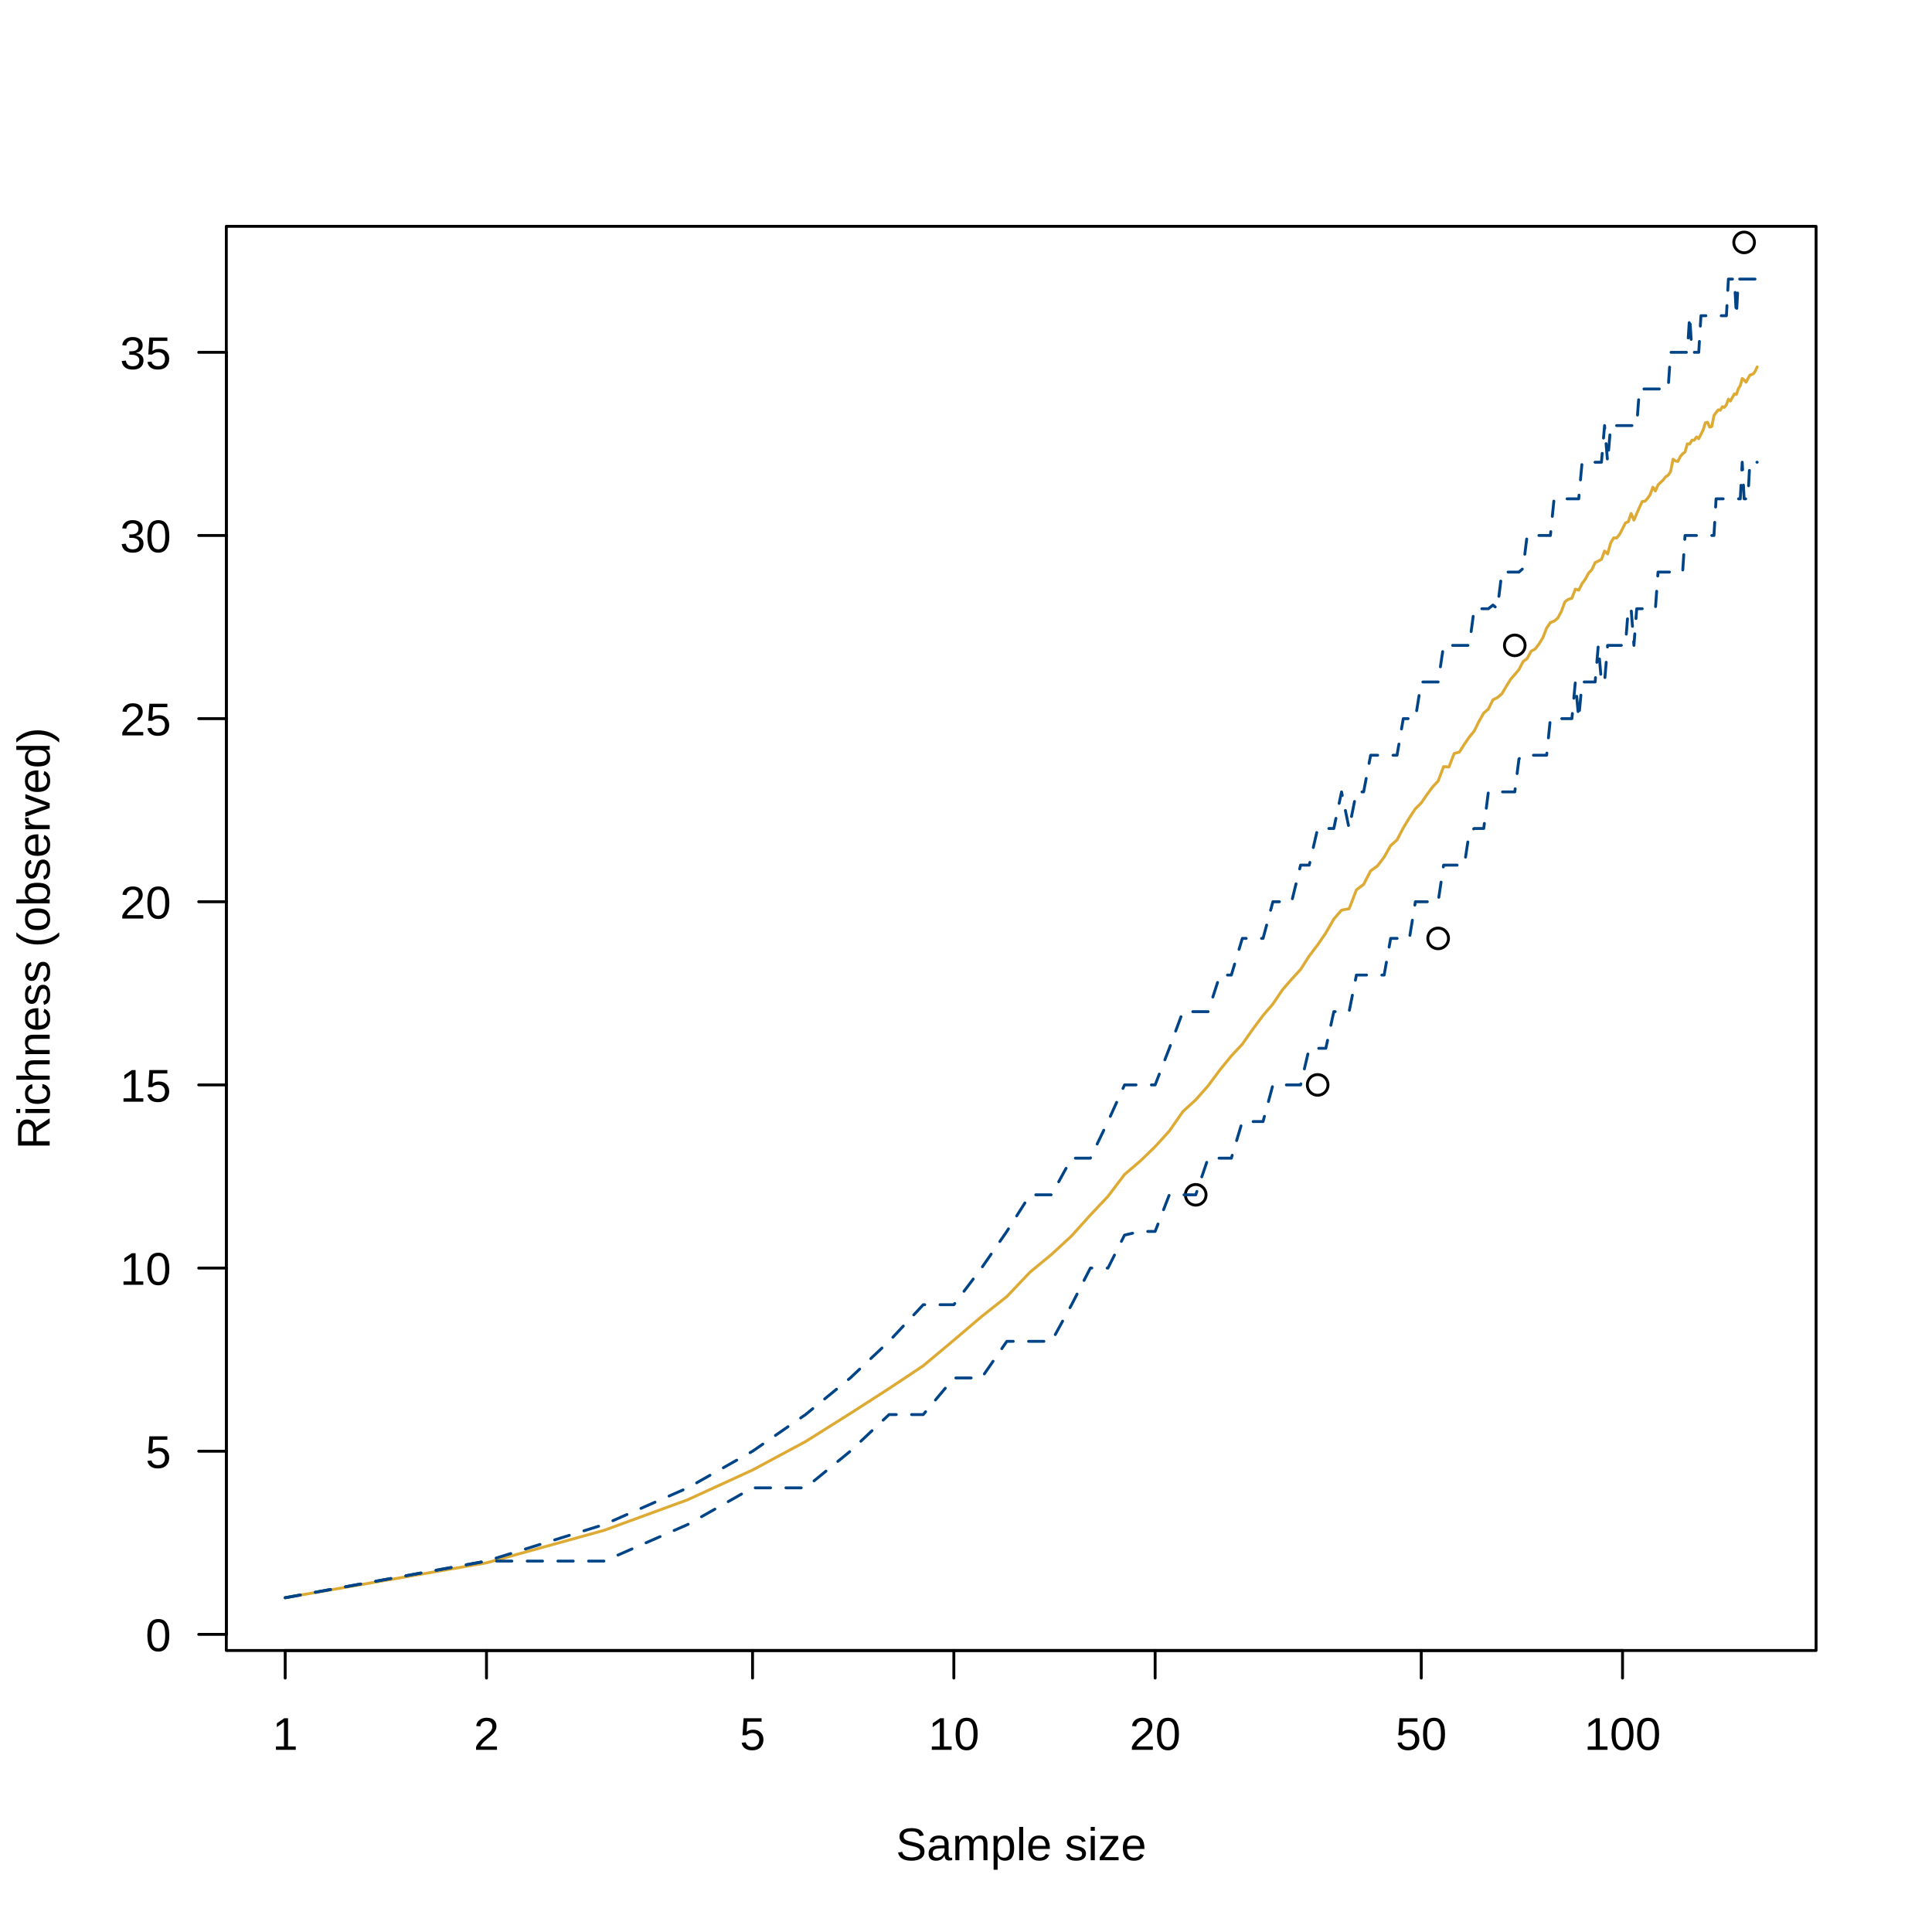
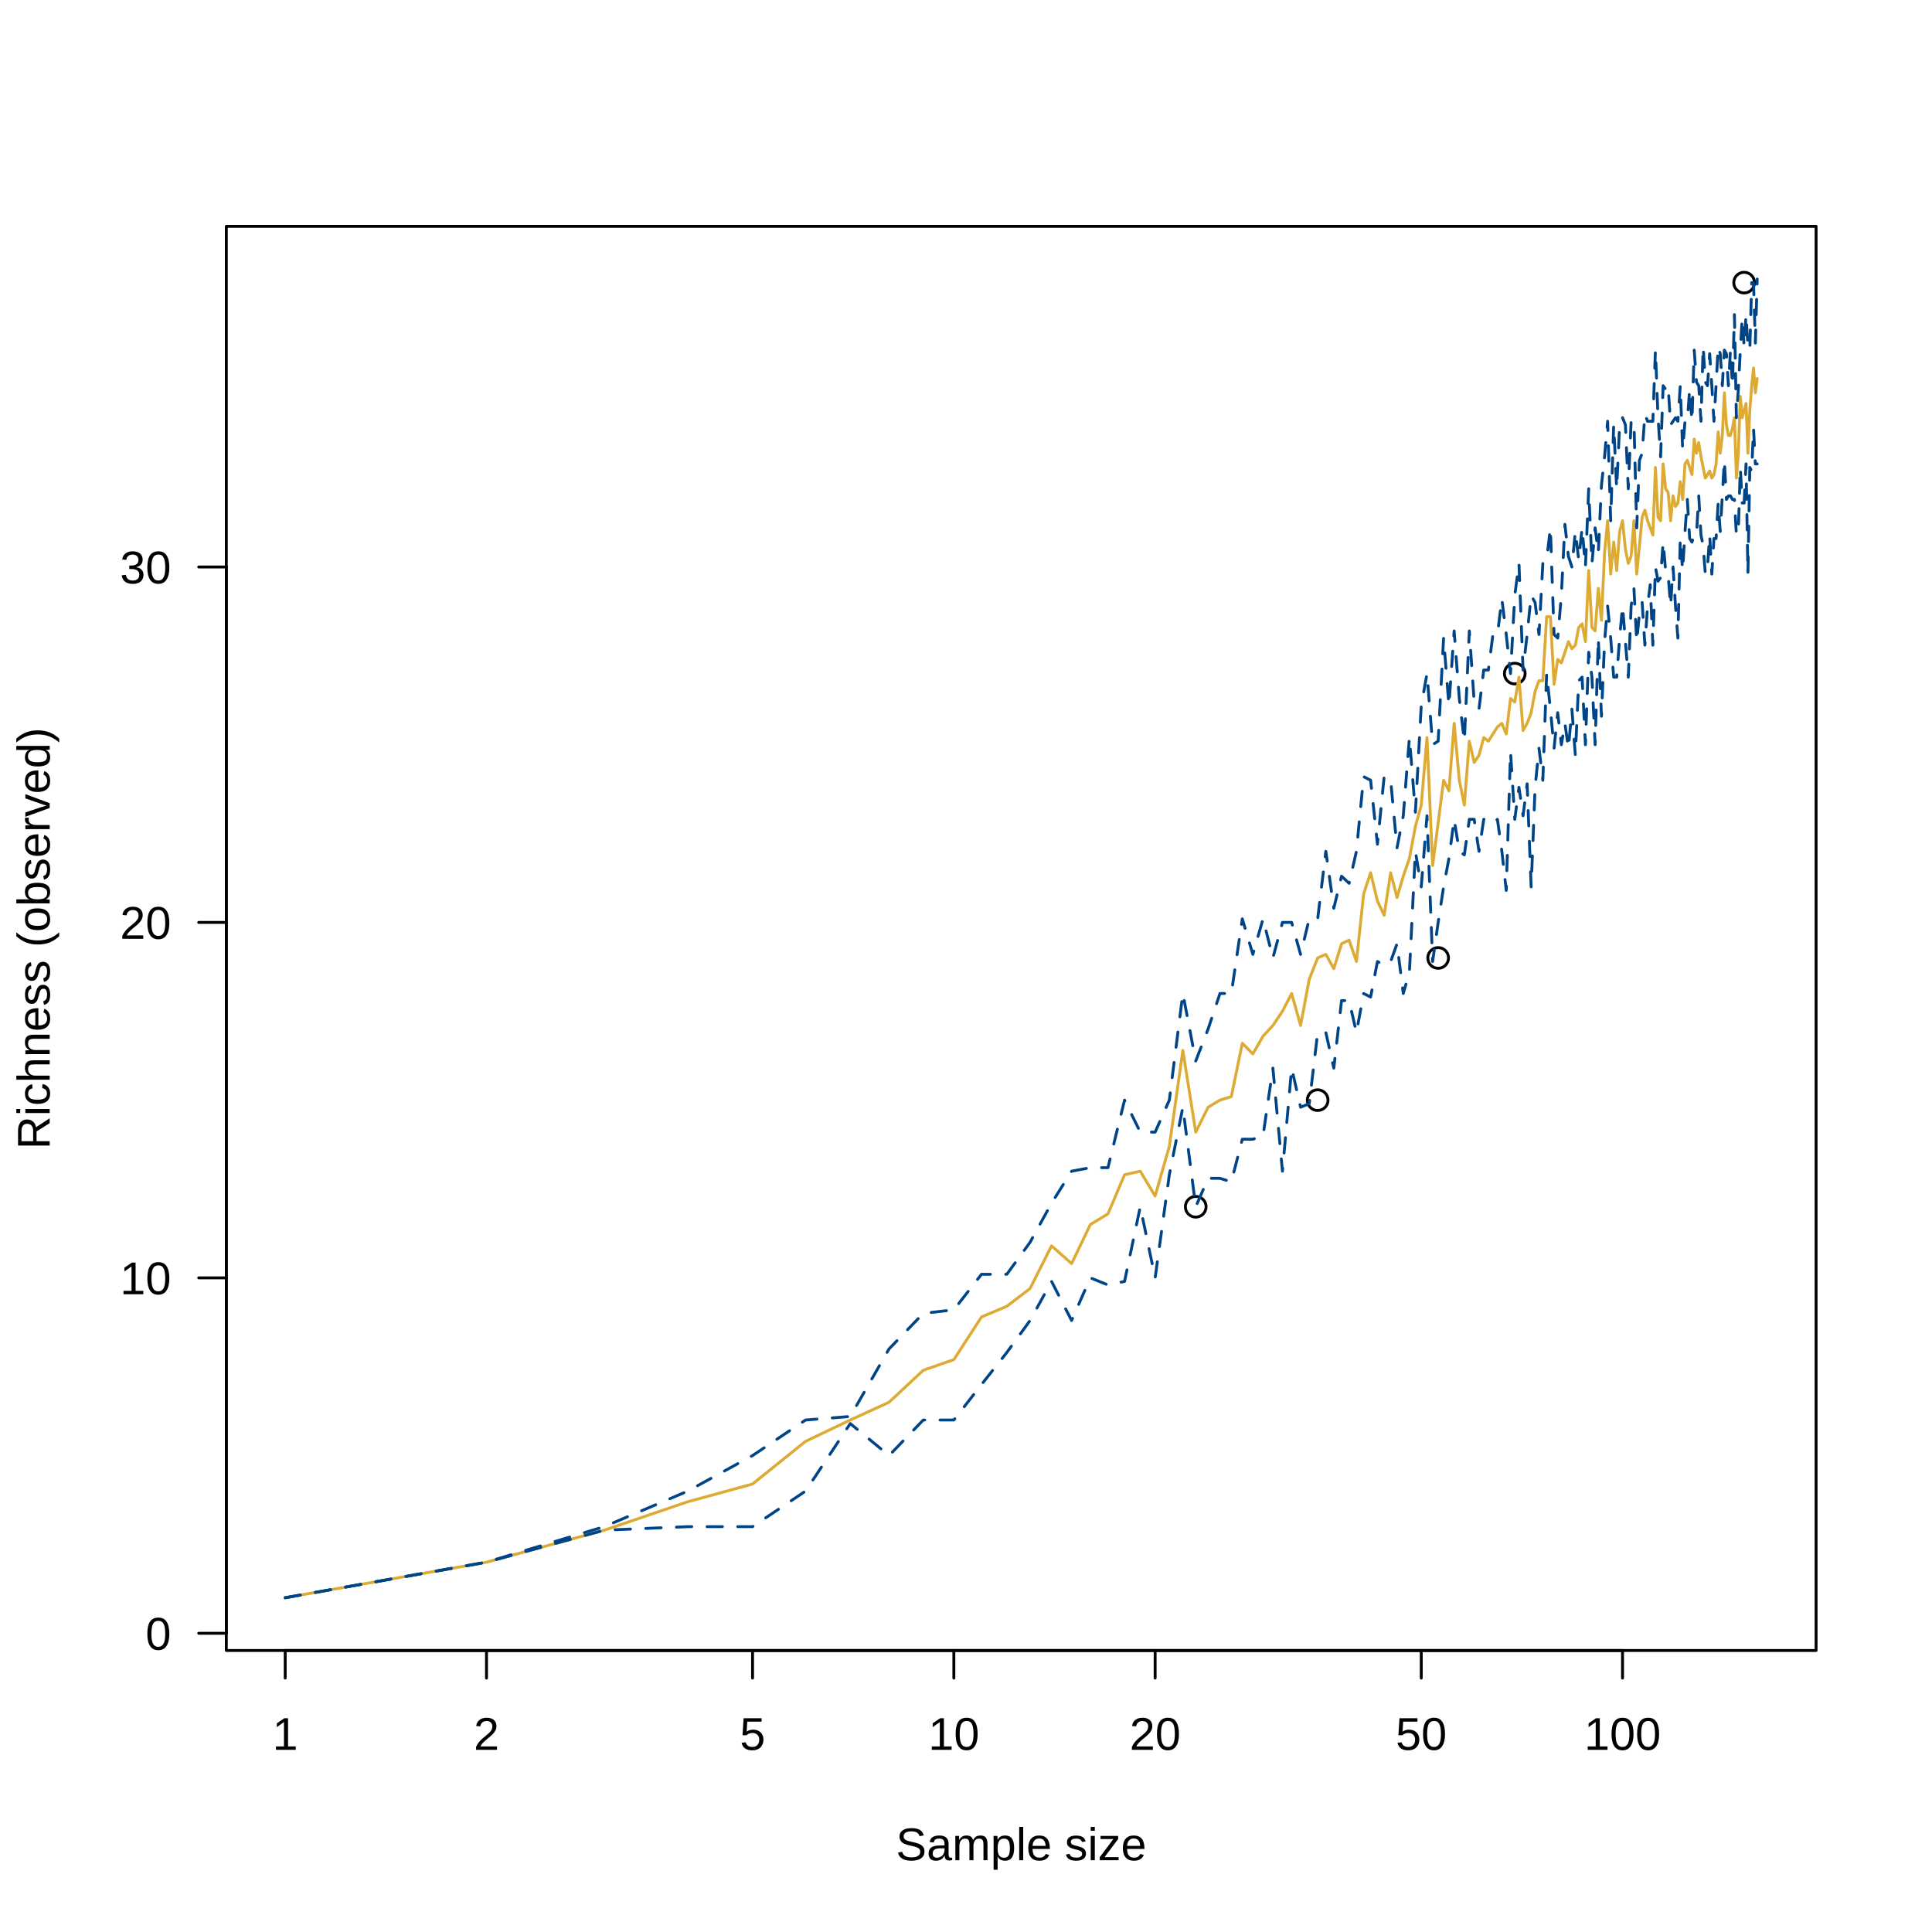
<svg xmlns="http://www.w3.org/2000/svg" class="svglite" width="504.00pt" height="504.00pt" viewBox="0 0 504.00 504.00">
  <defs>
    <style type="text/css">
    .svglite line, .svglite polyline, .svglite polygon, .svglite path, .svglite rect, .svglite circle {
      fill: none;
      stroke: #000000;
      stroke-linecap: round;
      stroke-linejoin: round;
      stroke-miterlimit: 10.00;
    }
    .svglite text {
      white-space: pre;
    }
  </style>
  </defs>
  <rect width="100%" height="100%" style="stroke: none; fill: #FFFFFF;" />
  <defs>
    <clipPath id="cpMC4wMHw1MDQuMDB8MC4wMHw1MDQuMDA=">
      <rect x="0.00" y="0.00" width="504.00" height="504.00" />
    </clipPath>
  </defs>
  <g clip-path="url(#cpMC4wMHw1MDQuMDB8MC4wMHw1MDQuMDA=)">
</g>
  <defs>
    <clipPath id="cpNTkuMDR8NDczLjc2fDU5LjA0fDQzMC41Ng==">
      <rect x="59.04" y="59.04" width="414.72" height="371.52" />
    </clipPath>
  </defs>
  <g clip-path="url(#cpNTkuMDR8NDczLjc2fDU5LjA0fDQzMC41Ng==)">
-     <circle cx="454.99" cy="63.24" r="2.70" style="stroke-width: 0.75;" />
-     <circle cx="395.16" cy="168.36" r="2.70" style="stroke-width: 0.75;" />
-     <circle cx="375.17" cy="244.80" r="2.70" style="stroke-width: 0.75;" />
-     <circle cx="343.74" cy="283.02" r="2.70" style="stroke-width: 0.75;" />
-     <circle cx="311.93" cy="311.69" r="2.70" style="stroke-width: 0.75;" />
-     <polyline points="74.40,416.80 126.91,407.69 157.63,399.20 179.42,391.23 196.32,383.48 210.14,376.06 221.81,368.73 231.93,362.22 240.85,356.28 248.83,349.60 256.05,343.46 262.65,338.23 268.71,331.86 274.32,327.23 279.55,322.40 284.44,316.96 289.03,312.10 293.36,306.38 297.46,302.88 301.34,299.12 305.04,295.06 308.57,289.97 311.93,286.91 315.16,283.25 318.25,279.09 321.22,275.45 324.08,272.39 326.83,268.47 329.49,264.90 332.06,261.91 334.55,258.21 336.95,255.45 339.28,252.90 341.54,249.37 343.74,246.47 345.87,243.37 347.95,239.75 349.97,237.42 351.94,237.06 353.85,232.13 355.73,230.70 357.55,227.19 359.33,225.90 361.08,223.59 362.78,220.58 364.44,219.11 366.07,215.98 367.67,213.34 369.23,210.97 370.76,209.46 372.26,207.26 373.73,205.27 375.17,203.75 376.59,199.98 377.98,200.09 379.34,196.56 380.69,196.21 382.00,194.15 383.30,192.27 384.57,190.72 385.82,188.19 387.06,186.00 388.27,184.98 389.46,182.56 390.63,181.98 391.79,180.99 392.93,179.07 394.05,177.23 395.16,175.96 396.25,174.67 397.32,172.59 398.38,171.80 399.43,169.87 400.46,169.32 401.48,167.99 402.48,166.36 403.47,163.85 404.45,162.40 405.41,162.04 406.36,161.27 407.31,159.50 408.24,156.98 409.15,156.35 410.06,156.05 410.96,153.69 411.84,153.96 412.72,152.24 413.59,151.04 414.44,149.47 415.29,148.57 416.12,146.76 416.95,146.37 417.77,145.93 418.58,143.74 419.38,144.49 420.18,141.62 420.96,140.30 421.74,140.34 422.51,139.38 423.27,137.91 424.02,136.42 424.77,136.11 425.51,133.94 426.24,135.69 426.97,133.98 427.68,132.37 428.39,130.83 429.10,130.77 429.80,130.01 430.49,129.01 431.18,127.09 431.85,128.09 432.53,126.48 433.20,125.84 433.86,125.23 434.51,124.38 435.16,123.99 435.81,123.00 436.45,119.79 437.08,120.26 437.71,120.37 438.33,119.10 438.95,118.37 439.57,117.92 440.17,115.78 440.78,115.85 441.38,114.82 441.97,114.85 442.56,113.99 443.15,114.45 443.73,113.27 444.30,112.18 444.87,110.31 445.44,110.15 446.00,111.43 446.56,111.24 447.12,108.40 447.67,107.63 448.22,106.92 448.76,107.02 449.30,106.10 449.83,106.28 450.37,105.59 450.89,104.13 451.42,104.62 451.94,103.66 452.46,102.75 452.97,102.90 453.48,101.40 453.99,100.59 454.49,98.72 454.99,99.14 455.49,99.71 455.98,98.78 456.47,97.88 456.96,97.70 457.44,97.49 457.92,96.77 458.40,95.71 " style="stroke-width: 0.75; stroke: #DDAA33;" />
-     <polyline points="74.40,416.80 126.91,407.24 157.63,407.24 179.42,397.69 196.32,388.13 210.14,388.13 221.81,378.58 231.93,369.02 240.85,369.02 248.83,359.47 256.05,359.47 262.65,349.91 268.71,349.91 274.32,349.91 279.55,340.36 284.44,330.80 289.03,330.80 293.36,322.20 297.46,321.24 301.34,321.24 305.04,311.69 308.57,311.69 311.93,311.69 315.16,302.13 318.25,302.13 321.22,302.13 324.08,292.58 326.83,292.58 329.49,292.58 332.06,283.02 334.55,283.02 336.95,283.02 339.28,283.02 341.54,273.47 343.74,273.47 345.87,273.47 347.95,263.91 349.97,263.91 351.94,263.91 353.85,254.36 355.73,254.36 357.55,254.36 359.33,254.36 361.08,254.36 362.78,244.80 364.44,244.80 366.07,244.80 367.67,244.80 369.23,235.24 370.76,235.24 372.26,235.24 373.73,235.24 375.17,235.24 376.59,225.69 377.98,225.69 379.34,225.69 380.69,225.69 382.00,225.69 383.30,217.09 384.57,216.13 385.82,216.13 387.06,216.13 388.27,206.58 389.46,206.58 390.63,206.58 391.79,206.58 392.93,206.58 394.05,206.58 395.16,206.58 396.25,197.98 397.32,197.02 398.38,197.02 399.43,197.02 400.46,197.02 401.48,197.02 402.48,197.02 403.47,197.02 404.45,187.47 405.41,187.47 406.36,187.47 407.31,187.47 408.24,187.47 409.15,187.47 410.06,187.47 410.96,177.91 411.84,187.47 412.72,177.91 413.59,177.91 414.44,177.91 415.29,177.91 416.12,177.91 416.95,168.36 417.77,177.91 418.58,177.91 419.38,168.36 420.18,168.36 420.96,168.36 421.74,168.36 422.51,168.36 423.27,168.36 424.02,168.36 424.77,158.80 425.51,158.80 426.24,168.36 426.97,158.80 427.68,158.80 428.39,158.80 429.10,158.80 429.80,158.80 430.49,158.80 431.18,158.80 431.85,158.80 432.53,149.24 433.20,149.24 433.86,149.24 434.51,149.24 435.16,149.24 435.81,149.24 436.45,149.24 437.08,149.24 437.71,149.24 438.33,149.24 438.95,149.24 439.57,139.69 440.17,139.69 440.78,139.69 441.38,139.69 441.97,139.69 442.56,139.69 443.15,139.69 443.73,139.69 444.30,139.69 444.87,139.69 445.44,139.69 446.00,139.69 446.56,139.69 447.12,139.69 447.67,130.13 448.22,130.13 448.76,130.13 449.30,130.13 449.83,130.13 450.37,130.13 450.89,130.13 451.42,130.13 451.94,130.13 452.46,130.13 452.97,130.13 453.48,130.13 453.99,130.13 454.49,120.58 454.99,130.13 455.49,130.13 455.98,130.13 456.47,120.58 456.96,120.58 457.44,120.58 457.92,120.58 458.40,120.58 " style="stroke-width: 0.75; stroke: #004488; stroke-dasharray: 4.00,4.00;" />
-     <polyline points="74.40,416.80 126.91,407.24 157.63,397.69 179.42,388.13 196.32,378.58 210.14,369.02 221.81,359.47 231.93,349.91 240.85,340.36 248.83,340.36 256.05,330.80 262.65,321.24 268.71,311.69 274.32,311.69 279.55,302.13 284.44,302.13 289.03,292.58 293.36,283.02 297.46,283.02 301.34,283.02 305.04,273.47 308.57,263.91 311.93,263.91 315.16,263.91 318.25,254.36 321.22,254.36 324.08,244.80 326.83,244.80 329.49,244.80 332.06,235.24 334.55,235.24 336.95,235.24 339.28,225.69 341.54,225.69 343.74,216.13 345.87,216.13 347.95,216.13 349.97,206.58 351.94,216.13 353.85,206.58 355.73,206.58 357.55,197.02 359.33,197.02 361.08,197.02 362.78,197.02 364.44,197.02 366.07,187.47 367.67,187.47 369.23,187.47 370.76,177.91 372.26,177.91 373.73,177.91 375.17,177.91 376.59,168.36 377.98,168.36 379.34,168.36 380.69,168.36 382.00,168.36 383.30,168.36 384.57,158.80 385.82,158.80 387.06,158.80 388.27,158.80 389.46,157.84 390.63,158.80 391.79,149.24 392.93,149.24 394.05,149.24 395.16,149.24 396.25,149.24 397.32,148.29 398.38,139.69 399.43,139.69 400.46,139.69 401.48,139.69 402.48,139.69 403.47,139.69 404.45,139.69 405.41,130.13 406.36,130.13 407.31,130.13 408.24,130.13 409.15,130.13 410.06,130.13 410.96,130.13 411.84,130.13 412.72,120.58 413.59,120.58 414.44,120.58 415.29,120.58 416.12,120.58 416.95,120.58 417.77,120.58 418.58,111.02 419.38,120.58 420.18,111.02 420.96,111.02 421.74,111.02 422.51,111.02 423.27,111.02 424.02,111.02 424.77,111.02 425.51,111.02 426.24,111.02 426.97,111.02 427.68,101.47 428.39,101.47 429.10,101.47 429.80,101.47 430.49,101.47 431.18,101.47 431.85,101.47 432.53,101.47 433.20,101.47 433.86,101.47 434.51,101.47 435.16,101.47 435.81,91.91 436.45,91.91 437.08,91.91 437.71,91.91 438.33,91.91 438.95,91.91 439.57,91.91 440.17,91.91 440.78,82.36 441.38,91.91 441.97,91.91 442.56,91.91 443.15,91.91 443.73,82.36 444.30,82.36 444.87,82.36 445.44,82.36 446.00,82.36 446.56,82.36 447.12,82.36 447.67,82.36 448.22,82.36 448.76,82.36 449.30,82.36 449.83,82.36 450.37,82.36 450.89,72.80 451.42,72.80 451.94,72.80 452.46,72.80 452.97,82.36 453.48,72.80 453.99,72.80 454.49,72.80 454.99,72.80 455.49,72.80 455.98,72.80 456.47,72.80 456.96,72.80 457.44,72.80 457.92,72.80 458.40,72.80 " style="stroke-width: 0.75; stroke: #004488; stroke-dasharray: 4.00,4.00;" />
+     <circle cx="454.99" cy="73.73" r="2.70" style="stroke-width: 0.75;" />
+     <circle cx="395.16" cy="175.72" r="2.70" style="stroke-width: 0.75;" />
+     <circle cx="375.17" cy="249.90" r="2.70" style="stroke-width: 0.75;" />
+     <circle cx="343.74" cy="286.99" r="2.70" style="stroke-width: 0.75;" />
+     <circle cx="311.93" cy="314.81" r="2.70" style="stroke-width: 0.75;" />
+     <polyline points="74.40,416.80 126.91,407.53 157.63,399.18 179.42,391.76 196.32,387.13 210.14,376.00 221.81,370.44 231.93,365.80 240.85,357.46 248.83,354.68 256.05,343.55 262.65,340.77 268.71,336.13 274.32,325.00 279.55,329.64 284.44,319.44 289.03,316.66 293.36,306.46 297.46,305.53 301.34,312.02 305.04,299.04 308.57,274.01 311.93,295.33 315.16,288.84 318.25,286.99 321.22,286.06 324.08,272.15 326.83,274.93 329.49,270.30 332.06,267.52 334.55,263.81 336.95,259.17 339.28,267.52 341.54,255.46 343.74,249.90 345.87,248.97 347.95,252.68 349.97,246.19 351.94,245.26 353.85,250.83 355.73,233.21 357.55,227.65 359.33,235.06 361.08,238.77 362.78,227.65 364.44,234.14 366.07,228.57 367.67,223.94 369.23,215.59 370.76,210.03 372.26,192.41 373.73,225.79 375.17,214.67 376.59,203.54 377.98,206.32 379.34,188.70 380.69,203.54 382.00,210.03 383.30,193.34 384.57,198.90 385.82,197.05 387.06,192.41 388.27,193.34 389.46,191.48 390.63,189.63 391.79,188.70 392.93,191.48 394.05,182.21 395.16,183.14 396.25,176.65 397.32,190.56 398.38,188.70 399.43,185.92 400.46,180.36 401.48,177.58 402.48,177.58 403.47,160.89 404.45,160.89 405.41,178.50 406.36,172.01 407.31,172.94 408.24,170.16 409.15,167.38 410.06,169.23 410.96,168.30 411.84,163.67 412.72,162.74 413.59,167.38 414.44,148.83 415.29,163.67 416.12,164.60 416.95,153.47 417.77,161.81 418.58,144.20 419.38,135.85 420.18,149.76 420.96,141.41 421.74,148.83 422.51,138.63 423.27,135.85 424.02,143.27 424.77,146.98 425.51,145.12 426.24,135.85 426.97,149.76 427.68,142.34 428.39,134.92 429.10,133.07 429.80,135.85 430.49,137.71 431.18,139.56 431.85,121.94 432.53,134.92 433.20,135.85 433.86,121.02 434.51,127.51 435.16,128.43 435.81,135.85 436.45,129.36 437.08,132.14 437.71,131.22 438.33,125.65 438.95,130.29 439.57,121.02 440.17,120.09 440.78,121.94 441.38,123.80 441.97,114.53 442.56,118.23 443.15,115.45 443.73,119.16 444.30,121.94 444.87,124.72 445.44,123.80 446.00,122.87 446.56,124.72 447.12,123.80 447.67,121.02 448.22,112.67 448.76,118.23 449.30,113.60 449.83,102.47 450.37,110.82 450.89,113.60 451.42,113.60 451.94,111.74 452.46,108.96 452.97,124.72 453.48,118.23 453.99,103.40 454.49,108.96 454.99,107.11 455.49,105.25 455.98,118.23 456.47,107.11 456.96,100.62 457.44,95.98 457.92,102.47 458.40,98.76 " style="stroke-width: 0.75; stroke: #DDAA33;" />
+     <polyline points="74.40,416.80 126.91,407.53 157.63,399.18 179.42,398.26 196.32,398.26 210.14,388.98 221.81,371.37 231.93,379.71 240.85,370.44 248.83,370.44 256.05,361.17 262.65,352.82 268.71,344.48 274.32,334.28 279.55,344.48 284.44,333.35 289.03,335.20 293.36,334.28 297.46,314.81 301.34,333.35 305.04,306.46 308.57,288.84 311.93,314.81 315.16,307.39 318.25,307.39 321.22,308.31 324.08,297.19 326.83,297.19 329.49,296.26 332.06,278.64 334.55,305.53 336.95,278.64 339.28,288.84 341.54,287.92 343.74,269.37 345.87,269.37 347.95,278.64 349.97,261.03 351.94,261.03 353.85,269.37 355.73,259.17 357.55,260.10 359.33,250.83 361.08,251.75 362.78,250.83 364.44,246.19 366.07,259.17 367.67,253.61 369.23,222.08 370.76,231.36 372.26,212.81 373.73,250.83 375.17,240.63 376.59,231.36 377.98,223.94 379.34,213.74 380.69,222.08 382.00,223.01 383.30,213.74 384.57,213.74 385.82,222.08 387.06,213.74 388.27,213.74 389.46,214.67 390.63,213.74 391.79,222.08 392.93,232.28 394.05,196.12 395.16,213.74 396.25,205.39 397.32,212.81 398.38,204.47 399.43,231.36 400.46,205.39 401.48,195.19 402.48,203.54 403.47,175.72 404.45,184.99 405.41,195.19 406.36,185.92 407.31,194.27 408.24,188.70 409.15,195.19 410.06,184.99 410.96,197.05 411.84,177.58 412.72,176.65 413.59,194.27 414.44,170.16 415.29,176.65 416.12,194.27 416.95,166.45 417.77,186.85 418.58,167.38 419.38,158.10 420.18,166.45 420.96,176.65 421.74,176.65 422.51,166.45 423.27,158.10 424.02,167.38 424.77,176.65 425.51,158.10 426.24,153.47 426.97,167.38 427.68,159.96 428.39,157.18 429.10,168.30 429.80,158.10 430.49,152.54 431.18,168.30 431.85,147.91 432.53,151.61 433.20,150.69 433.86,141.41 434.51,148.83 435.16,149.76 435.81,158.10 436.45,147.91 437.08,158.10 437.71,166.45 438.33,140.49 438.95,148.83 439.57,138.63 440.17,130.29 440.78,140.49 441.38,141.41 441.97,139.56 442.56,139.56 443.15,129.36 443.73,139.56 444.30,142.34 444.87,149.76 445.44,147.91 446.00,139.56 446.56,149.76 447.12,140.49 447.67,140.49 448.22,131.22 448.76,138.63 449.30,129.36 449.83,120.09 450.37,130.29 450.89,129.36 451.42,129.36 451.94,130.29 452.46,130.29 452.97,139.56 453.48,138.63 453.99,121.94 454.49,131.22 454.99,131.22 455.49,121.02 455.98,149.76 456.47,121.94 456.96,122.87 457.44,111.74 457.92,121.02 458.40,121.02 " style="stroke-width: 0.75; stroke: #004488; stroke-dasharray: 4.00,4.00;" />
+     <polyline points="74.40,416.80 126.91,407.53 157.63,398.26 179.42,388.98 196.32,379.71 210.14,370.44 221.81,369.51 231.93,351.89 240.85,342.62 248.83,341.69 256.05,332.42 262.65,332.42 268.71,324.08 274.32,313.88 279.55,305.53 284.44,304.61 289.03,304.61 293.36,286.99 297.46,295.33 301.34,295.33 305.04,286.99 308.57,259.17 311.93,276.79 315.16,268.44 318.25,259.17 321.22,259.17 324.08,239.70 326.83,248.97 329.49,239.70 332.06,249.90 334.55,240.63 336.95,240.63 339.28,248.97 341.54,239.70 343.74,239.70 345.87,222.08 347.95,236.92 349.97,228.57 351.94,230.43 353.85,222.08 355.73,202.61 357.55,203.54 359.33,220.23 361.08,202.61 362.78,203.54 364.44,221.16 366.07,212.81 367.67,192.41 369.23,211.88 370.76,184.07 372.26,175.72 373.73,194.27 375.17,193.34 376.59,166.45 377.98,184.07 379.34,164.60 380.69,182.21 382.00,193.34 383.30,164.60 384.57,183.14 385.82,184.99 387.06,174.79 388.27,174.79 389.46,165.52 390.63,165.52 391.79,156.25 392.93,165.52 394.05,175.72 395.16,155.32 396.25,146.98 397.32,174.79 398.38,165.52 399.43,155.32 400.46,157.18 401.48,165.52 402.48,146.98 403.47,146.05 404.45,137.71 405.41,165.52 406.36,166.45 407.31,155.32 408.24,136.78 409.15,145.12 410.06,147.91 410.96,138.63 411.84,146.05 412.72,137.71 413.59,147.91 414.44,127.51 415.29,146.98 416.12,137.71 416.95,144.20 417.77,126.58 418.58,119.16 419.38,109.89 420.18,135.85 420.96,110.82 421.74,127.51 422.51,110.82 423.27,108.96 424.02,110.82 424.77,127.51 425.51,109.89 426.24,109.89 426.97,137.71 427.68,120.09 428.39,118.23 429.10,108.03 429.80,109.89 430.49,109.89 431.18,109.89 431.85,91.34 432.53,108.96 433.20,119.16 433.86,100.62 434.51,101.54 435.16,100.62 435.81,110.82 436.45,109.89 437.08,108.96 437.71,109.89 438.33,100.62 438.95,117.31 439.57,109.89 440.17,109.89 440.78,101.54 441.38,109.89 441.97,91.34 442.56,99.69 443.15,100.62 443.73,109.89 444.30,90.42 444.87,99.69 445.44,100.62 446.00,92.27 446.56,100.62 447.12,109.89 447.67,100.62 448.22,90.42 448.76,92.27 449.30,100.62 449.83,91.34 450.37,92.27 450.89,100.62 451.42,91.34 451.94,100.62 452.46,82.07 452.97,108.96 453.48,101.54 453.99,91.34 454.49,83.00 454.99,90.42 455.49,82.07 455.98,90.42 456.47,91.34 456.96,73.73 457.44,73.73 457.92,89.49 458.40,72.80 " style="stroke-width: 0.75; stroke: #004488; stroke-dasharray: 4.00,4.00;" />
  </g>
  <g clip-path="url(#cpMC4wMHw1MDQuMDB8MC4wMHw1MDQuMDA=)">
    <line x1="74.40" y1="430.56" x2="423.27" y2="430.56" style="stroke-width: 0.75;" />
    <line x1="74.40" y1="430.56" x2="74.40" y2="437.76" style="stroke-width: 0.75;" />
    <line x1="126.91" y1="430.56" x2="126.91" y2="437.76" style="stroke-width: 0.75;" />
    <line x1="196.32" y1="430.56" x2="196.32" y2="437.76" style="stroke-width: 0.75;" />
    <line x1="248.83" y1="430.56" x2="248.83" y2="437.76" style="stroke-width: 0.75;" />
    <line x1="301.34" y1="430.56" x2="301.34" y2="437.76" style="stroke-width: 0.75;" />
    <line x1="370.76" y1="430.56" x2="370.76" y2="437.76" style="stroke-width: 0.75;" />
    <line x1="423.27" y1="430.56" x2="423.27" y2="437.76" style="stroke-width: 0.75;" />
-     <text x="74.40" y="456.48" text-anchor="middle" style="font-size: 12.00px; font-family: &quot;Arial&quot;;" textLength="7.64px" lengthAdjust="spacingAndGlyphs">1</text>
-     <text x="126.91" y="456.48" text-anchor="middle" style="font-size: 12.00px; font-family: &quot;Arial&quot;;" textLength="7.64px" lengthAdjust="spacingAndGlyphs">2</text>
-     <text x="196.32" y="456.48" text-anchor="middle" style="font-size: 12.00px; font-family: &quot;Arial&quot;;" textLength="7.64px" lengthAdjust="spacingAndGlyphs">5</text>
-     <text x="248.83" y="456.48" text-anchor="middle" style="font-size: 12.00px; font-family: &quot;Arial&quot;;" textLength="15.28px" lengthAdjust="spacingAndGlyphs">10</text>
-     <text x="301.34" y="456.48" text-anchor="middle" style="font-size: 12.00px; font-family: &quot;Arial&quot;;" textLength="15.28px" lengthAdjust="spacingAndGlyphs">20</text>
-     <text x="370.76" y="456.48" text-anchor="middle" style="font-size: 12.00px; font-family: &quot;Arial&quot;;" textLength="15.28px" lengthAdjust="spacingAndGlyphs">50</text>
-     <text x="423.27" y="456.48" text-anchor="middle" style="font-size: 12.00px; font-family: &quot;Arial&quot;;" textLength="22.92px" lengthAdjust="spacingAndGlyphs">100</text>
-     <line x1="59.04" y1="426.36" x2="59.04" y2="91.91" style="stroke-width: 0.75;" />
-     <line x1="59.04" y1="426.36" x2="51.84" y2="426.36" style="stroke-width: 0.75;" />
-     <line x1="59.04" y1="378.58" x2="51.84" y2="378.58" style="stroke-width: 0.75;" />
-     <line x1="59.04" y1="330.80" x2="51.84" y2="330.80" style="stroke-width: 0.75;" />
-     <line x1="59.04" y1="283.02" x2="51.84" y2="283.02" style="stroke-width: 0.75;" />
-     <line x1="59.04" y1="235.24" x2="51.84" y2="235.24" style="stroke-width: 0.75;" />
-     <line x1="59.04" y1="187.47" x2="51.84" y2="187.47" style="stroke-width: 0.75;" />
-     <line x1="59.04" y1="139.69" x2="51.84" y2="139.69" style="stroke-width: 0.75;" />
-     <line x1="59.04" y1="91.91" x2="51.84" y2="91.91" style="stroke-width: 0.75;" />
-     <text x="44.64" y="430.73" text-anchor="end" style="font-size: 12.00px; font-family: &quot;Arial&quot;;" textLength="7.64px" lengthAdjust="spacingAndGlyphs">0</text>
-     <text x="44.64" y="382.95" text-anchor="end" style="font-size: 12.00px; font-family: &quot;Arial&quot;;" textLength="7.64px" lengthAdjust="spacingAndGlyphs">5</text>
-     <text x="44.64" y="335.17" text-anchor="end" style="font-size: 12.00px; font-family: &quot;Arial&quot;;" textLength="15.28px" lengthAdjust="spacingAndGlyphs">10</text>
-     <text x="44.64" y="287.40" text-anchor="end" style="font-size: 12.00px; font-family: &quot;Arial&quot;;" textLength="15.28px" lengthAdjust="spacingAndGlyphs">15</text>
-     <text x="44.64" y="239.62" text-anchor="end" style="font-size: 12.00px; font-family: &quot;Arial&quot;;" textLength="15.28px" lengthAdjust="spacingAndGlyphs">20</text>
-     <text x="44.64" y="191.84" text-anchor="end" style="font-size: 12.00px; font-family: &quot;Arial&quot;;" textLength="15.28px" lengthAdjust="spacingAndGlyphs">25</text>
-     <text x="44.64" y="144.06" text-anchor="end" style="font-size: 12.00px; font-family: &quot;Arial&quot;;" textLength="15.28px" lengthAdjust="spacingAndGlyphs">30</text>
-     <text x="44.64" y="96.29" text-anchor="end" style="font-size: 12.00px; font-family: &quot;Arial&quot;;" textLength="15.28px" lengthAdjust="spacingAndGlyphs">35</text>
+     <text x="74.40" y="456.48" text-anchor="middle" style="font-size: 12.00px; font-family: &quot;Arial&quot;;" textLength="6.86px" lengthAdjust="spacingAndGlyphs">1</text>
+     <text x="126.91" y="456.48" text-anchor="middle" style="font-size: 12.00px; font-family: &quot;Arial&quot;;" textLength="6.86px" lengthAdjust="spacingAndGlyphs">2</text>
+     <text x="196.32" y="456.48" text-anchor="middle" style="font-size: 12.00px; font-family: &quot;Arial&quot;;" textLength="6.86px" lengthAdjust="spacingAndGlyphs">5</text>
+     <text x="248.83" y="456.48" text-anchor="middle" style="font-size: 12.00px; font-family: &quot;Arial&quot;;" textLength="13.72px" lengthAdjust="spacingAndGlyphs">10</text>
+     <text x="301.34" y="456.48" text-anchor="middle" style="font-size: 12.00px; font-family: &quot;Arial&quot;;" textLength="13.72px" lengthAdjust="spacingAndGlyphs">20</text>
+     <text x="370.76" y="456.48" text-anchor="middle" style="font-size: 12.00px; font-family: &quot;Arial&quot;;" textLength="13.72px" lengthAdjust="spacingAndGlyphs">50</text>
+     <text x="423.27" y="456.48" text-anchor="middle" style="font-size: 12.00px; font-family: &quot;Arial&quot;;" textLength="20.58px" lengthAdjust="spacingAndGlyphs">100</text>
+     <line x1="59.04" y1="426.07" x2="59.04" y2="147.91" style="stroke-width: 0.75;" />
+     <line x1="59.04" y1="426.07" x2="51.84" y2="426.07" style="stroke-width: 0.75;" />
+     <line x1="59.04" y1="333.35" x2="51.84" y2="333.35" style="stroke-width: 0.75;" />
+     <line x1="59.04" y1="240.63" x2="51.84" y2="240.63" style="stroke-width: 0.75;" />
+     <line x1="59.04" y1="147.91" x2="51.84" y2="147.91" style="stroke-width: 0.75;" />
+     <text x="44.64" y="430.36" text-anchor="end" style="font-size: 12.00px; font-family: &quot;Arial&quot;;" textLength="6.86px" lengthAdjust="spacingAndGlyphs">0</text>
+     <text x="44.64" y="337.63" text-anchor="end" style="font-size: 12.00px; font-family: &quot;Arial&quot;;" textLength="13.72px" lengthAdjust="spacingAndGlyphs">10</text>
+     <text x="44.64" y="244.91" text-anchor="end" style="font-size: 12.00px; font-family: &quot;Arial&quot;;" textLength="13.72px" lengthAdjust="spacingAndGlyphs">20</text>
+     <text x="44.64" y="152.19" text-anchor="end" style="font-size: 12.00px; font-family: &quot;Arial&quot;;" textLength="13.72px" lengthAdjust="spacingAndGlyphs">30</text>
    <polygon points="59.04,430.56 473.76,430.56 473.76,59.04 59.04,59.04 " style="stroke-width: 0.75;" />
-     <text x="266.40" y="485.28" text-anchor="middle" style="font-size: 12.00px; font-family: &quot;Arial&quot;;" textLength="72.10px" lengthAdjust="spacingAndGlyphs">Sample size</text>
-     <text transform="translate(12.96,244.80) rotate(-90)" text-anchor="middle" style="font-size: 12.00px; font-family: &quot;Arial&quot;;" textLength="122.22px" lengthAdjust="spacingAndGlyphs">Richness (observed)</text>
+     <text x="266.40" y="485.28" text-anchor="middle" style="font-size: 12.00px; font-family: &quot;Arial&quot;;" textLength="66.15px" lengthAdjust="spacingAndGlyphs">Sample size</text>
+     <text transform="translate(12.96,244.80) rotate(-90)" text-anchor="middle" style="font-size: 12.00px; font-family: &quot;Arial&quot;;" textLength="112.08px" lengthAdjust="spacingAndGlyphs">Richness (observed)</text>
  </g>
</svg>
